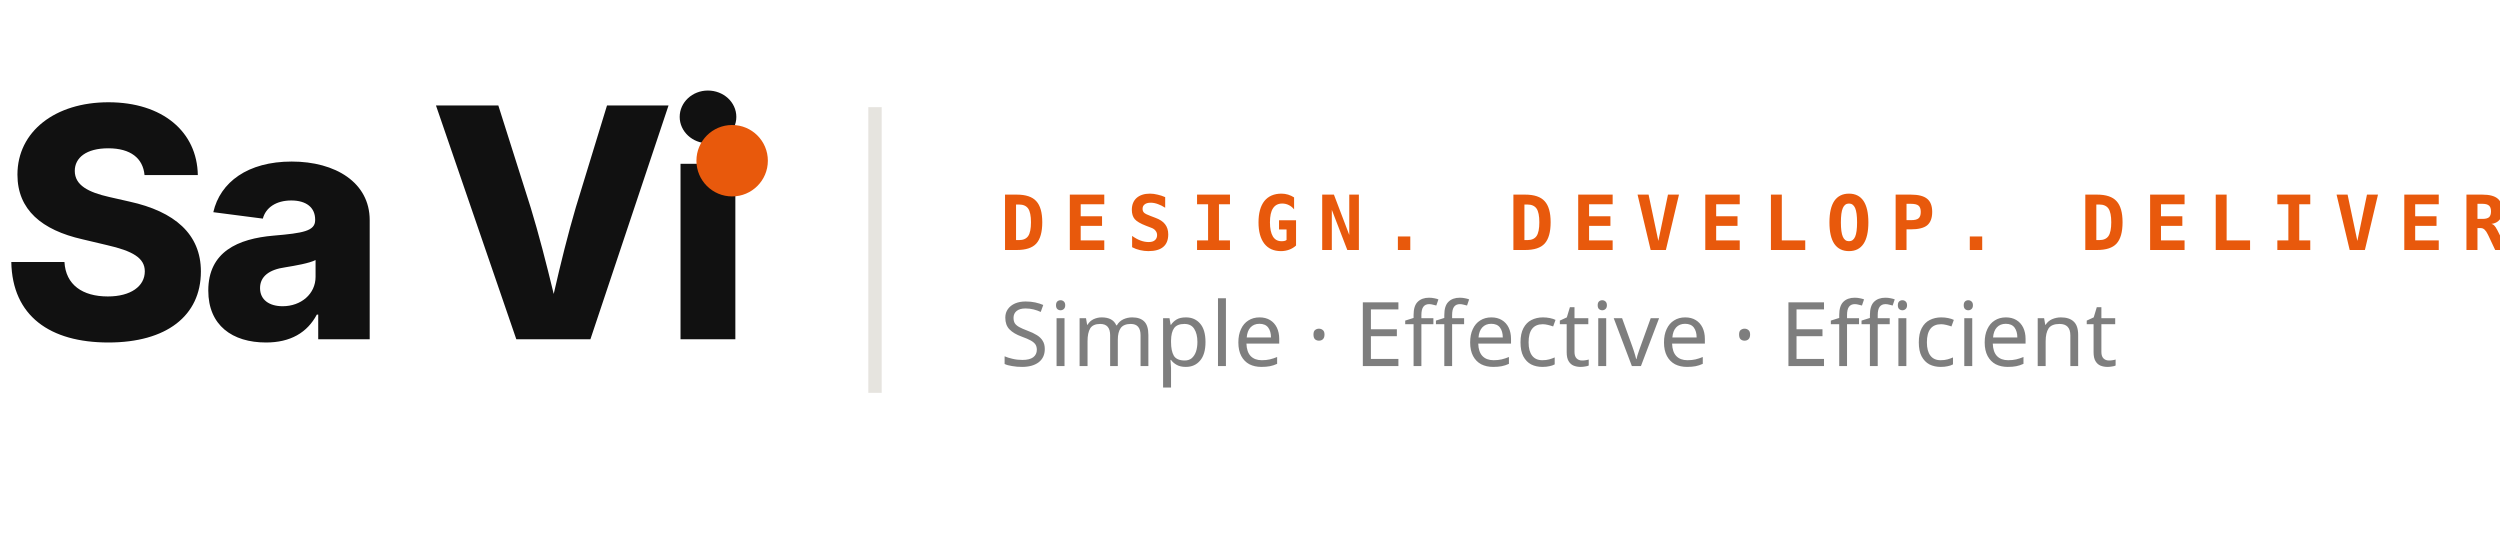
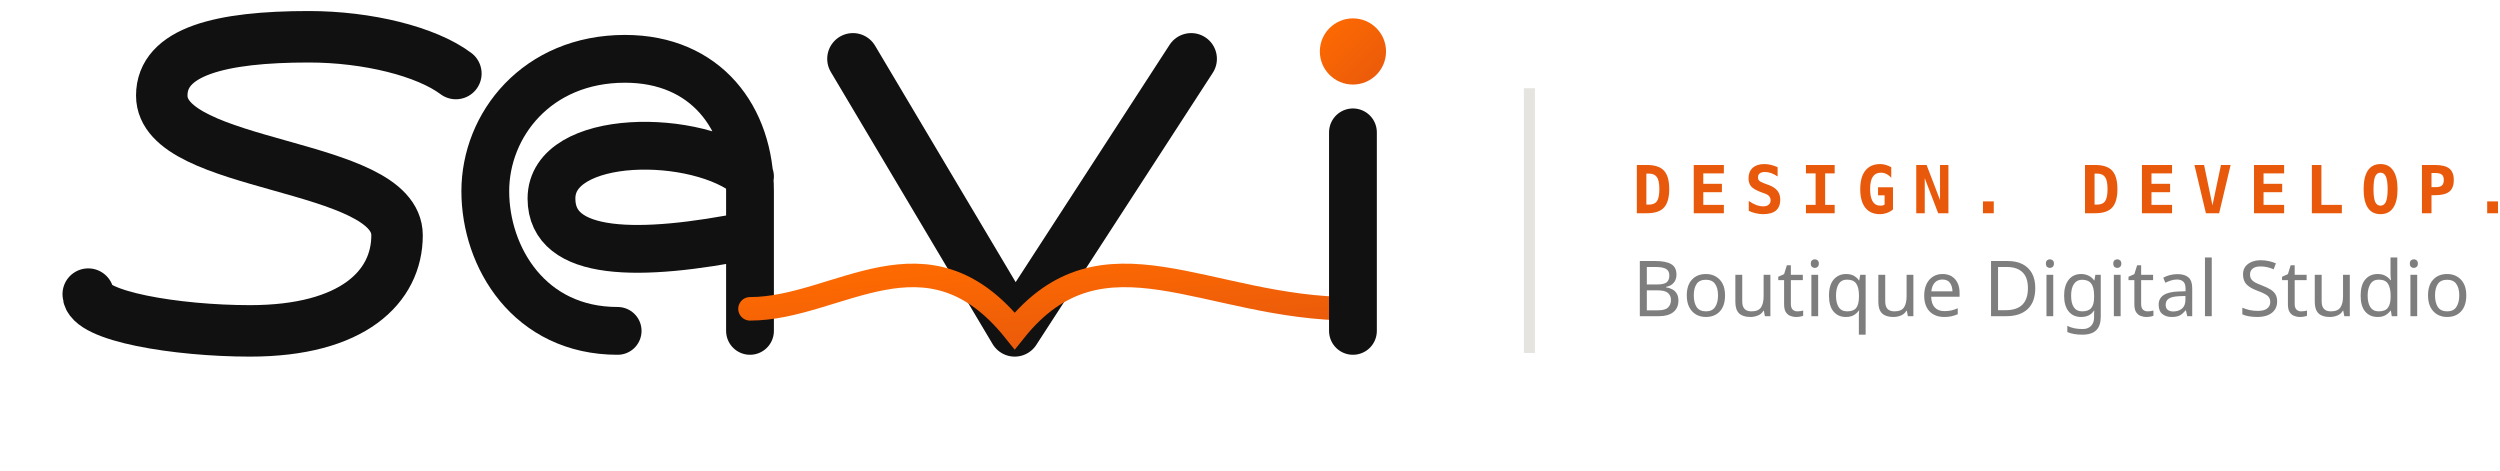
- <svg xmlns="http://www.w3.org/2000/svg" viewBox="0 0 280 60" fill="none">
-   <g id="brand-mark">
-     <text x="0" y="38" font-family="'Plus Jakarta Sans', -apple-system, sans-serif" font-size="36" font-weight="800" letter-spacing="-1.5" fill="#111111">Sa</text>
-     <text x="48" y="38" font-family="'Plus Jakarta Sans', -apple-system, sans-serif" font-size="36" font-weight="800" letter-spacing="-1.5" fill="#111111">Vi</text>
-     <circle cx="82" cy="18" r="4" fill="#E8590C" />
+ <svg xmlns="http://www.w3.org/2000/svg" class="savi-brand-svg" viewBox="0 0 340 64" fill="none">
+   <defs>
+     <linearGradient id="saviAmberGrad" x1="0%" y1="0%" x2="100%" y2="100%">
+       <stop offset="0%" stop-color="#FF6B00" />
+       <stop offset="100%" stop-color="#E8590C" />
+     </linearGradient>
+   </defs>
+   <g class="savi-glyph-group">
+     <path class="glyph-s" d="M 12 40 C 12 43, 24 45, 34 45 C 48 45, 54 39, 54 32 C 54 22, 22 23, 22 13 C 22 7, 30 5, 42 5 C 50 5, 58 7, 62 10" stroke="#111111" stroke-width="7" stroke-linecap="round" fill="none" />
+     <path class="glyph-a" d="M 84 45 C 72 45, 66 35, 66 26 C 66 17, 73 8, 85 8 C 96 8, 102 16, 102 26 L 102 45 M 102 24 C 95 18, 75 18, 75 27 C 75 35, 87 35, 102 32" stroke="#111111" stroke-width="6.5" stroke-linecap="round" stroke-linejoin="round" fill="none" />
+     <path class="glyph-v" d="M 116 8 L 138 45 L 162 8" stroke="#111111" stroke-width="7" stroke-linecap="round" stroke-linejoin="round" fill="none" />
+     <path class="glyph-impeller" d="M 102 42 C 114 42, 126 30, 138 45 C 150 30, 164 42, 184 42" stroke="url(#saviAmberGrad)" stroke-width="3.2" stroke-linecap="round" fill="none" />
+     <line class="glyph-i-stem" x1="184" y1="18" x2="184" y2="45" stroke="#111111" stroke-width="6.5" stroke-linecap="round" />
+     <circle class="glyph-i-tittle" cx="184" cy="7" r="4.5" fill="url(#saviAmberGrad)" />
  </g>
-   <line x1="98" y1="12" x2="98" y2="44" stroke="#E6E4DF" stroke-width="1.5" />
-   <g transform="translate(112, 16)">
-     <text x="0" y="12" font-family="'IBM Plex Mono', monospace" font-size="8.5" font-weight="600" letter-spacing="2" fill="#E8590C">DESIGN. DEVELOP. DELIVER.</text>
-     <text x="0" y="25" font-family="'Plus Jakarta Sans', sans-serif" font-size="10" font-weight="500" color="#7E7E7E" fill="#7E7E7E">Simple · Effective · Efficient</text>
+   <line x1="208" y1="12" x2="208" y2="48" stroke="#E6E4DF" stroke-width="1.5" />
+   <g class="savi-subtext" transform="translate(222, 18)">
+     <text x="0" y="11" font-family="'IBM Plex Mono', monospace" font-size="9" font-weight="600" letter-spacing="2.2" fill="#E8590C">DESIGN. DEVELOP. DELIVER.</text>
+     <text x="0" y="25" font-family="'Plus Jakarta Sans', sans-serif" font-size="10.5" font-weight="500" fill="#7E7E7E">Boutique Digital Studio</text>
  </g>
</svg>
